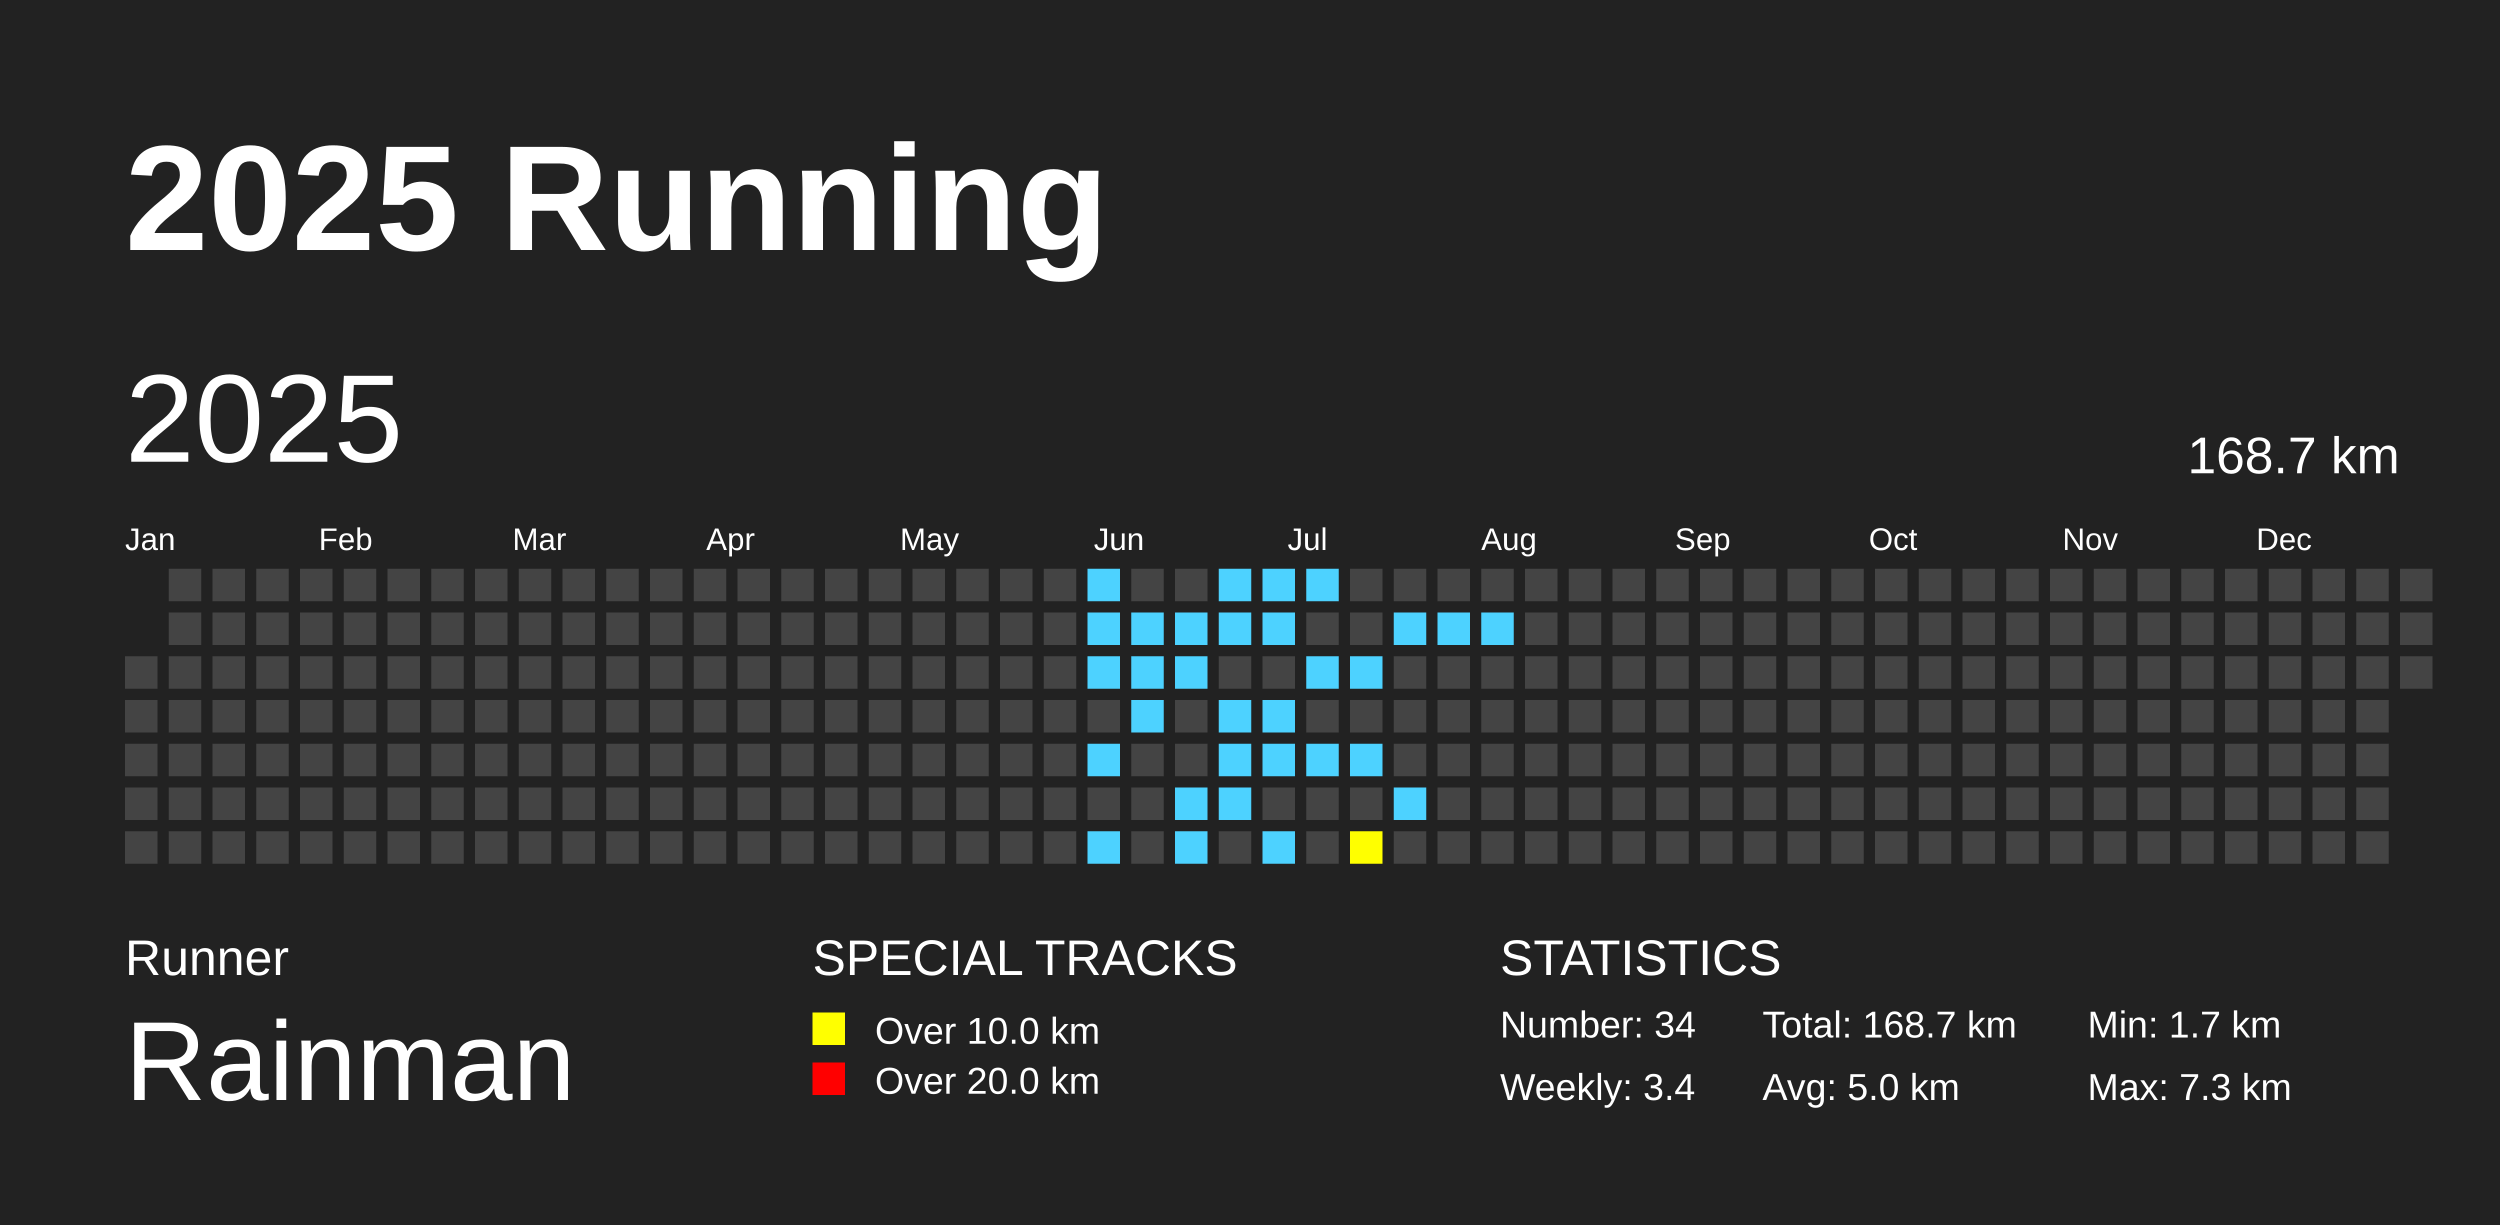
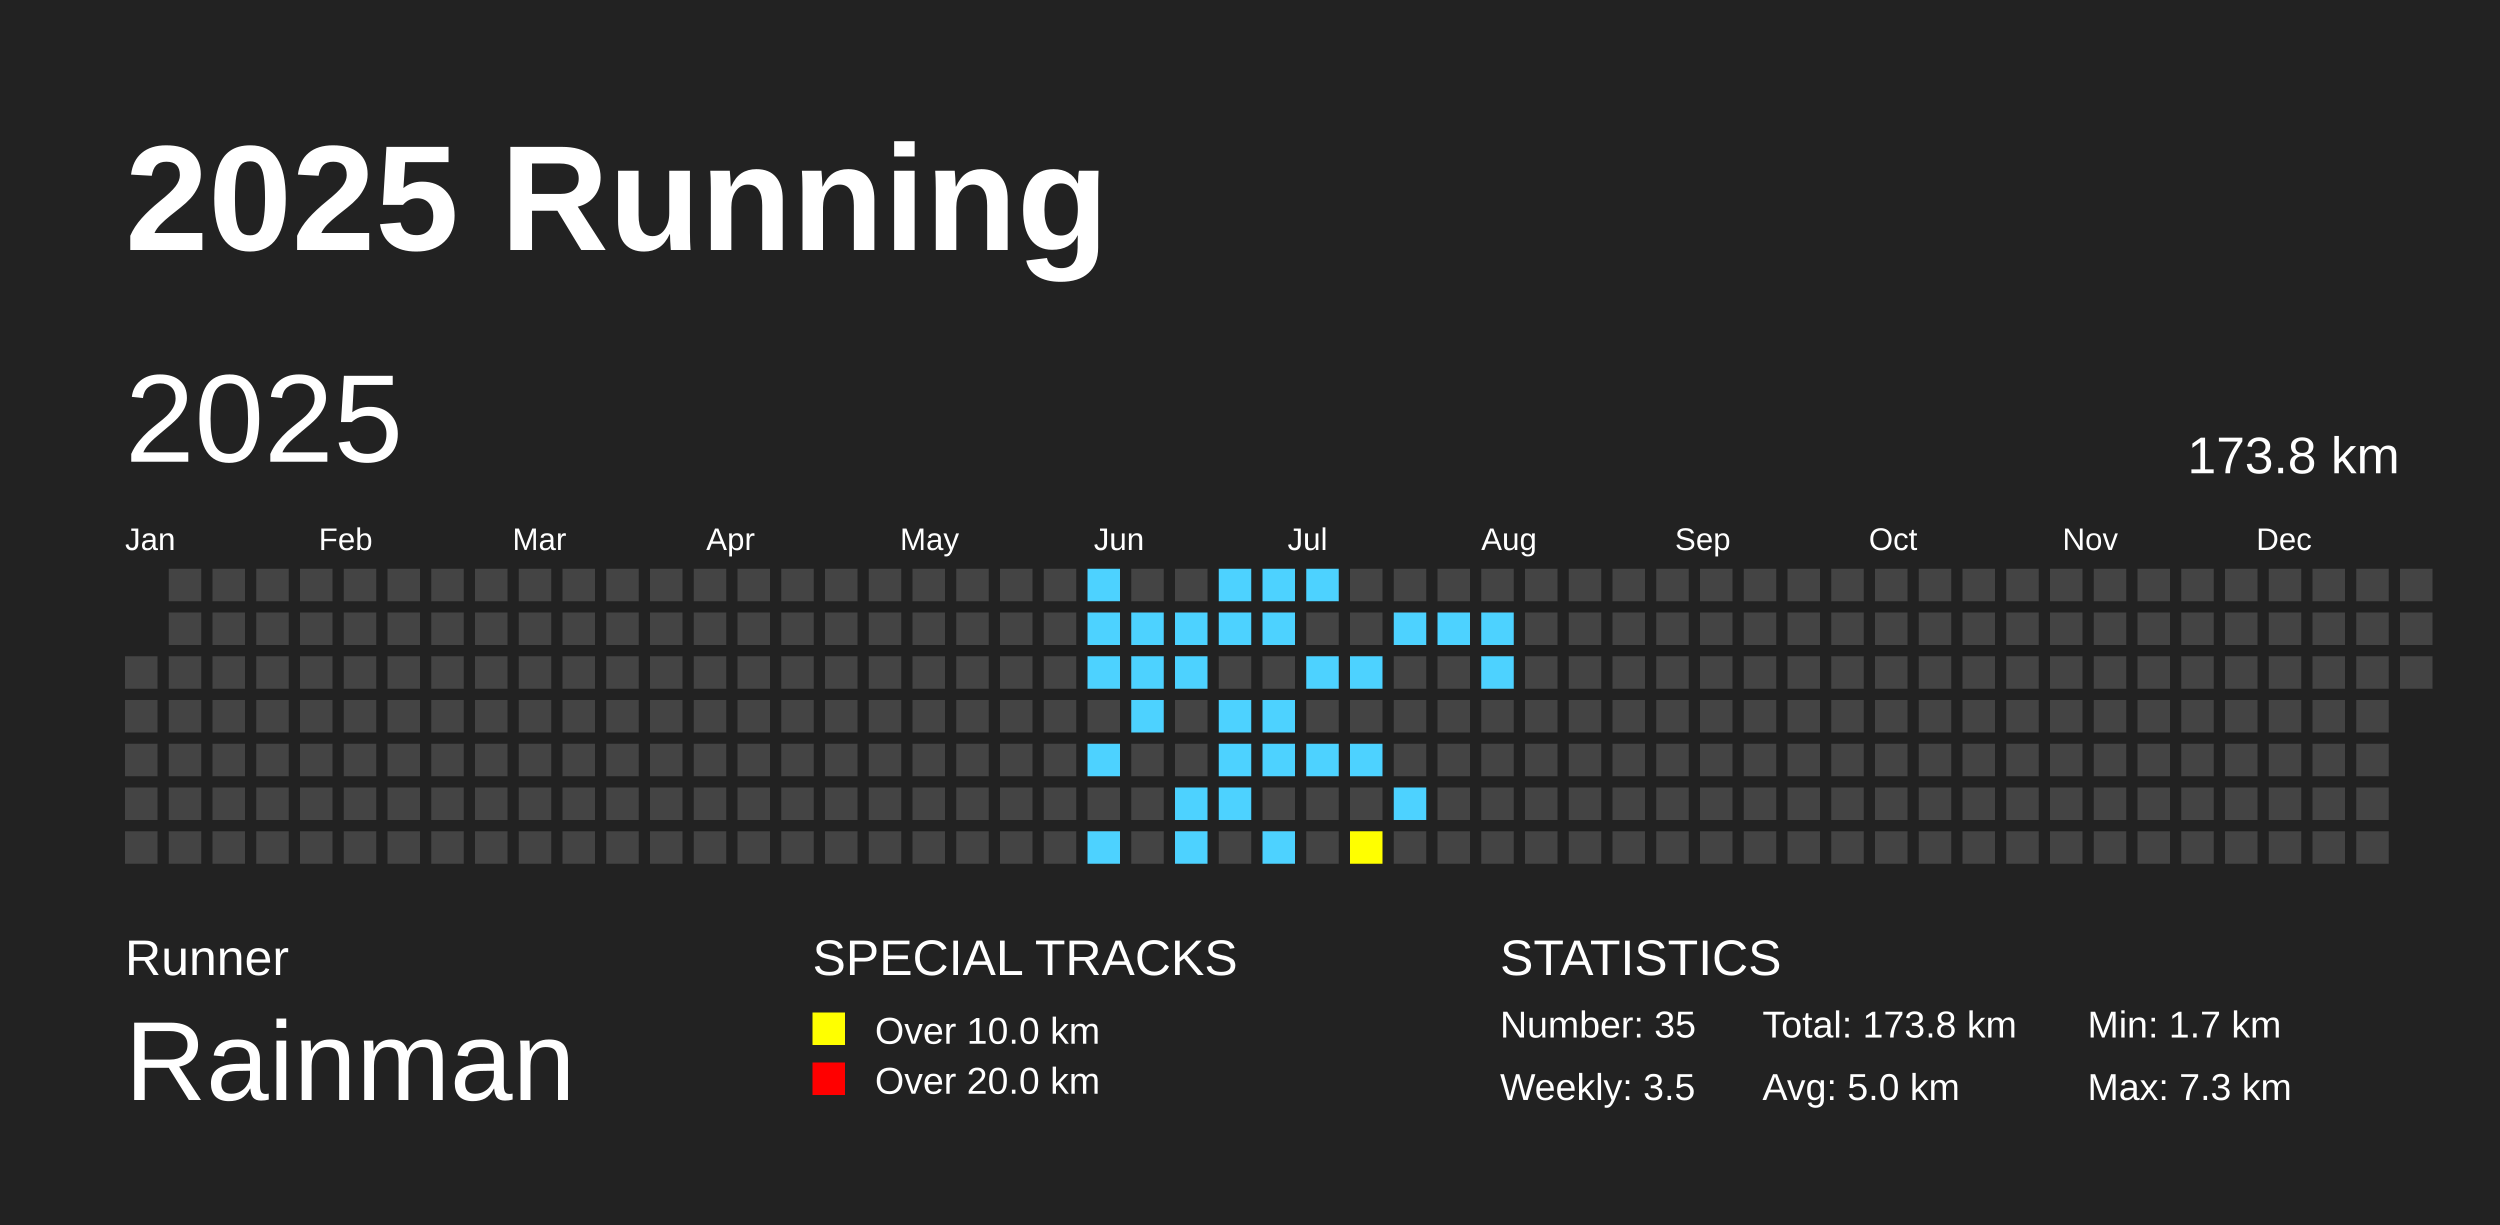
<svg xmlns="http://www.w3.org/2000/svg" baseProfile="full" height="98mm" version="1.1" viewBox="0,0,200,98" width="200mm">
  <defs />
  <rect fill="#222222" height="98" width="200" x="0" y="0" />
  <text fill="#FFFFFF" style="font-size:12px; font-family:Arial; font-weight:bold;" x="10" y="20">2025 Running</text>
  <text fill="#FFFFFF" style="font-size:4px; font-family:Arial" x="10" y="78">Runner</text>
  <text fill="#FFFFFF" style="font-size:9px; font-family:Arial" x="10" y="88">Rainman</text>
  <text fill="#FFFFFF" style="font-size:4px; font-family:Arial" x="65" y="78">SPECIAL TRACKS</text>
  <rect fill="yellow" height="2.6" width="2.6" x="65" y="81" />
  <text fill="#FFFFFF" style="font-size:3px; font-family:Arial" x="70" y="83.5">Over 10.0 km</text>
  <rect fill="red" height="2.6" width="2.6" x="65" y="85" />
  <text fill="#FFFFFF" style="font-size:3px; font-family:Arial" x="70" y="87.5">Over 20.0 km</text>
  <text fill="#FFFFFF" style="font-size:4px; font-family:Arial" x="120" y="78">STATISTICS</text>
-   <text fill="#FFFFFF" style="font-size:3px; font-family:Arial" x="120" y="83">Number: 34</text>
-   <text fill="#FFFFFF" style="font-size:3px; font-family:Arial" x="120" y="88">Weekly: 3.4</text>
-   <text fill="#FFFFFF" style="font-size:3px; font-family:Arial" x="141" y="83">Total: 168.7 km</text>
+   <text fill="#FFFFFF" style="font-size:3px; font-family:Arial" x="120" y="83">Number: 35</text>
+   <text fill="#FFFFFF" style="font-size:3px; font-family:Arial" x="120" y="88">Weekly: 3.5</text>
+   <text fill="#FFFFFF" style="font-size:3px; font-family:Arial" x="141" y="83">Total: 173.8 km</text>
  <text fill="#FFFFFF" style="font-size:3px; font-family:Arial" x="141" y="88">Avg: 5.0 km</text>
  <text fill="#FFFFFF" style="font-size:3px; font-family:Arial" x="167" y="83">Min: 1.7 km</text>
  <text fill="#FFFFFF" style="font-size:3px; font-family:Arial" x="167" y="88">Max: 7.3 km</text>
  <text dominant-baseline="hanging" fill="#FFFFFF" style="font-size:10.0px; font-family:Arial;" x="10" y="30">2025</text>
-   <text dominant-baseline="hanging" fill="#FFFFFF" style="font-size:4.125px; font-family:Arial;" x="175" y="35">168.7 km</text>
+   <text dominant-baseline="hanging" fill="#FFFFFF" style="font-size:4.125px; font-family:Arial;" x="175" y="35">173.8 km</text>
  <text fill="#FFFFFF" style="font-size:2.5px; font-family:Arial" x="10.0" y="44">Jan</text>
  <text fill="#FFFFFF" style="font-size:2.5px; font-family:Arial" x="25.5" y="44">Feb</text>
  <text fill="#FFFFFF" style="font-size:2.5px; font-family:Arial" x="41.0" y="44">Mar</text>
  <text fill="#FFFFFF" style="font-size:2.5px; font-family:Arial" x="56.5" y="44">Apr</text>
  <text fill="#FFFFFF" style="font-size:2.5px; font-family:Arial" x="72.0" y="44">May</text>
  <text fill="#FFFFFF" style="font-size:2.5px; font-family:Arial" x="87.5" y="44">Jun</text>
  <text fill="#FFFFFF" style="font-size:2.5px; font-family:Arial" x="103.0" y="44">Jul</text>
  <text fill="#FFFFFF" style="font-size:2.5px; font-family:Arial" x="118.5" y="44">Aug</text>
  <text fill="#FFFFFF" style="font-size:2.5px; font-family:Arial" x="134.0" y="44">Sep</text>
  <text fill="#FFFFFF" style="font-size:2.5px; font-family:Arial" x="149.5" y="44">Oct</text>
  <text fill="#FFFFFF" style="font-size:2.5px; font-family:Arial" x="165.0" y="44">Nov</text>
  <text fill="#FFFFFF" style="font-size:2.5px; font-family:Arial" x="180.5" y="44">Dec</text>
  <rect fill="#444444" height="2.6" width="2.6" x="10.0" y="52.5" />
  <rect fill="#444444" height="2.6" width="2.6" x="10.0" y="56.0" />
  <rect fill="#444444" height="2.6" width="2.6" x="10.0" y="59.5" />
  <rect fill="#444444" height="2.6" width="2.6" x="10.0" y="63.0" />
  <rect fill="#444444" height="2.6" width="2.6" x="10.0" y="66.5" />
  <rect fill="#444444" height="2.6" width="2.6" x="13.5" y="45.5" />
  <rect fill="#444444" height="2.6" width="2.6" x="13.5" y="49.0" />
  <rect fill="#444444" height="2.6" width="2.6" x="13.5" y="52.5" />
  <rect fill="#444444" height="2.6" width="2.6" x="13.5" y="56.0" />
  <rect fill="#444444" height="2.6" width="2.6" x="13.5" y="59.5" />
  <rect fill="#444444" height="2.6" width="2.6" x="13.5" y="63.0" />
  <rect fill="#444444" height="2.6" width="2.6" x="13.5" y="66.5" />
  <rect fill="#444444" height="2.6" width="2.6" x="17.0" y="45.5" />
  <rect fill="#444444" height="2.6" width="2.6" x="17.0" y="49.0" />
  <rect fill="#444444" height="2.6" width="2.6" x="17.0" y="52.5" />
  <rect fill="#444444" height="2.6" width="2.6" x="17.0" y="56.0" />
  <rect fill="#444444" height="2.6" width="2.6" x="17.0" y="59.5" />
  <rect fill="#444444" height="2.6" width="2.6" x="17.0" y="63.0" />
  <rect fill="#444444" height="2.6" width="2.6" x="17.0" y="66.5" />
  <rect fill="#444444" height="2.6" width="2.6" x="20.5" y="45.5" />
  <rect fill="#444444" height="2.6" width="2.6" x="20.5" y="49.0" />
  <rect fill="#444444" height="2.6" width="2.6" x="20.5" y="52.5" />
  <rect fill="#444444" height="2.6" width="2.6" x="20.5" y="56.0" />
  <rect fill="#444444" height="2.6" width="2.6" x="20.5" y="59.5" />
  <rect fill="#444444" height="2.6" width="2.6" x="20.5" y="63.0" />
  <rect fill="#444444" height="2.6" width="2.6" x="20.5" y="66.5" />
  <rect fill="#444444" height="2.6" width="2.6" x="24.0" y="45.5" />
  <rect fill="#444444" height="2.6" width="2.6" x="24.0" y="49.0" />
  <rect fill="#444444" height="2.6" width="2.6" x="24.0" y="52.5" />
  <rect fill="#444444" height="2.6" width="2.6" x="24.0" y="56.0" />
  <rect fill="#444444" height="2.6" width="2.6" x="24.0" y="59.5" />
  <rect fill="#444444" height="2.6" width="2.6" x="24.0" y="63.0" />
  <rect fill="#444444" height="2.6" width="2.6" x="24.0" y="66.5" />
  <rect fill="#444444" height="2.6" width="2.6" x="27.5" y="45.5" />
  <rect fill="#444444" height="2.6" width="2.6" x="27.5" y="49.0" />
  <rect fill="#444444" height="2.6" width="2.6" x="27.5" y="52.5" />
  <rect fill="#444444" height="2.6" width="2.6" x="27.5" y="56.0" />
  <rect fill="#444444" height="2.6" width="2.6" x="27.5" y="59.5" />
  <rect fill="#444444" height="2.6" width="2.6" x="27.5" y="63.0" />
  <rect fill="#444444" height="2.6" width="2.6" x="27.5" y="66.5" />
  <rect fill="#444444" height="2.6" width="2.6" x="31.0" y="45.5" />
  <rect fill="#444444" height="2.6" width="2.6" x="31.0" y="49.0" />
  <rect fill="#444444" height="2.6" width="2.6" x="31.0" y="52.5" />
  <rect fill="#444444" height="2.6" width="2.6" x="31.0" y="56.0" />
  <rect fill="#444444" height="2.6" width="2.6" x="31.0" y="59.5" />
  <rect fill="#444444" height="2.6" width="2.6" x="31.0" y="63.0" />
  <rect fill="#444444" height="2.6" width="2.6" x="31.0" y="66.5" />
  <rect fill="#444444" height="2.6" width="2.6" x="34.5" y="45.5" />
  <rect fill="#444444" height="2.6" width="2.6" x="34.5" y="49.0" />
  <rect fill="#444444" height="2.6" width="2.6" x="34.5" y="52.5" />
  <rect fill="#444444" height="2.6" width="2.6" x="34.5" y="56.0" />
  <rect fill="#444444" height="2.6" width="2.6" x="34.5" y="59.5" />
  <rect fill="#444444" height="2.6" width="2.6" x="34.5" y="63.0" />
  <rect fill="#444444" height="2.6" width="2.6" x="34.5" y="66.5" />
  <rect fill="#444444" height="2.6" width="2.6" x="38.0" y="45.5" />
  <rect fill="#444444" height="2.6" width="2.6" x="38.0" y="49.0" />
  <rect fill="#444444" height="2.6" width="2.6" x="38.0" y="52.5" />
  <rect fill="#444444" height="2.6" width="2.6" x="38.0" y="56.0" />
  <rect fill="#444444" height="2.6" width="2.6" x="38.0" y="59.5" />
  <rect fill="#444444" height="2.6" width="2.6" x="38.0" y="63.0" />
  <rect fill="#444444" height="2.6" width="2.6" x="38.0" y="66.5" />
  <rect fill="#444444" height="2.6" width="2.6" x="41.5" y="45.5" />
  <rect fill="#444444" height="2.6" width="2.6" x="41.5" y="49.0" />
  <rect fill="#444444" height="2.6" width="2.6" x="41.5" y="52.5" />
  <rect fill="#444444" height="2.6" width="2.6" x="41.5" y="56.0" />
  <rect fill="#444444" height="2.6" width="2.6" x="41.5" y="59.5" />
  <rect fill="#444444" height="2.6" width="2.6" x="41.5" y="63.0" />
  <rect fill="#444444" height="2.6" width="2.6" x="41.5" y="66.5" />
  <rect fill="#444444" height="2.6" width="2.6" x="45.0" y="45.5" />
  <rect fill="#444444" height="2.6" width="2.6" x="45.0" y="49.0" />
  <rect fill="#444444" height="2.6" width="2.6" x="45.0" y="52.5" />
  <rect fill="#444444" height="2.6" width="2.6" x="45.0" y="56.0" />
  <rect fill="#444444" height="2.6" width="2.6" x="45.0" y="59.5" />
  <rect fill="#444444" height="2.6" width="2.6" x="45.0" y="63.0" />
  <rect fill="#444444" height="2.6" width="2.6" x="45.0" y="66.5" />
  <rect fill="#444444" height="2.6" width="2.6" x="48.5" y="45.5" />
  <rect fill="#444444" height="2.6" width="2.6" x="48.5" y="49.0" />
  <rect fill="#444444" height="2.6" width="2.6" x="48.5" y="52.5" />
  <rect fill="#444444" height="2.6" width="2.6" x="48.5" y="56.0" />
  <rect fill="#444444" height="2.6" width="2.6" x="48.5" y="59.5" />
  <rect fill="#444444" height="2.6" width="2.6" x="48.5" y="63.0" />
  <rect fill="#444444" height="2.6" width="2.6" x="48.5" y="66.5" />
  <rect fill="#444444" height="2.6" width="2.6" x="52.0" y="45.5" />
  <rect fill="#444444" height="2.6" width="2.6" x="52.0" y="49.0" />
  <rect fill="#444444" height="2.6" width="2.6" x="52.0" y="52.5" />
  <rect fill="#444444" height="2.6" width="2.6" x="52.0" y="56.0" />
  <rect fill="#444444" height="2.6" width="2.6" x="52.0" y="59.5" />
  <rect fill="#444444" height="2.6" width="2.6" x="52.0" y="63.0" />
  <rect fill="#444444" height="2.6" width="2.6" x="52.0" y="66.5" />
  <rect fill="#444444" height="2.6" width="2.6" x="55.5" y="45.5" />
  <rect fill="#444444" height="2.6" width="2.6" x="55.5" y="49.0" />
  <rect fill="#444444" height="2.6" width="2.6" x="55.5" y="52.5" />
  <rect fill="#444444" height="2.6" width="2.6" x="55.5" y="56.0" />
  <rect fill="#444444" height="2.6" width="2.6" x="55.5" y="59.5" />
  <rect fill="#444444" height="2.6" width="2.6" x="55.5" y="63.0" />
  <rect fill="#444444" height="2.6" width="2.6" x="55.5" y="66.5" />
  <rect fill="#444444" height="2.6" width="2.6" x="59.0" y="45.5" />
  <rect fill="#444444" height="2.6" width="2.6" x="59.0" y="49.0" />
  <rect fill="#444444" height="2.6" width="2.6" x="59.0" y="52.5" />
  <rect fill="#444444" height="2.6" width="2.6" x="59.0" y="56.0" />
  <rect fill="#444444" height="2.6" width="2.6" x="59.0" y="59.5" />
  <rect fill="#444444" height="2.6" width="2.6" x="59.0" y="63.0" />
  <rect fill="#444444" height="2.6" width="2.6" x="59.0" y="66.5" />
  <rect fill="#444444" height="2.6" width="2.6" x="62.5" y="45.5" />
  <rect fill="#444444" height="2.6" width="2.6" x="62.5" y="49.0" />
  <rect fill="#444444" height="2.6" width="2.6" x="62.5" y="52.5" />
  <rect fill="#444444" height="2.6" width="2.6" x="62.5" y="56.0" />
  <rect fill="#444444" height="2.6" width="2.6" x="62.5" y="59.5" />
  <rect fill="#444444" height="2.6" width="2.6" x="62.5" y="63.0" />
  <rect fill="#444444" height="2.6" width="2.6" x="62.5" y="66.5" />
  <rect fill="#444444" height="2.6" width="2.6" x="66.0" y="45.5" />
  <rect fill="#444444" height="2.6" width="2.6" x="66.0" y="49.0" />
  <rect fill="#444444" height="2.6" width="2.6" x="66.0" y="52.5" />
  <rect fill="#444444" height="2.6" width="2.6" x="66.0" y="56.0" />
  <rect fill="#444444" height="2.6" width="2.6" x="66.0" y="59.5" />
  <rect fill="#444444" height="2.6" width="2.6" x="66.0" y="63.0" />
  <rect fill="#444444" height="2.6" width="2.6" x="66.0" y="66.5" />
  <rect fill="#444444" height="2.6" width="2.6" x="69.5" y="45.5" />
  <rect fill="#444444" height="2.6" width="2.6" x="69.5" y="49.0" />
  <rect fill="#444444" height="2.6" width="2.6" x="69.5" y="52.5" />
  <rect fill="#444444" height="2.6" width="2.6" x="69.5" y="56.0" />
  <rect fill="#444444" height="2.6" width="2.6" x="69.5" y="59.5" />
  <rect fill="#444444" height="2.6" width="2.6" x="69.5" y="63.0" />
  <rect fill="#444444" height="2.6" width="2.6" x="69.5" y="66.5" />
  <rect fill="#444444" height="2.6" width="2.6" x="73.0" y="45.5" />
  <rect fill="#444444" height="2.6" width="2.6" x="73.0" y="49.0" />
  <rect fill="#444444" height="2.6" width="2.6" x="73.0" y="52.5" />
  <rect fill="#444444" height="2.6" width="2.6" x="73.0" y="56.0" />
  <rect fill="#444444" height="2.6" width="2.6" x="73.0" y="59.5" />
  <rect fill="#444444" height="2.6" width="2.6" x="73.0" y="63.0" />
  <rect fill="#444444" height="2.6" width="2.6" x="73.0" y="66.5" />
  <rect fill="#444444" height="2.6" width="2.6" x="76.5" y="45.5" />
  <rect fill="#444444" height="2.6" width="2.6" x="76.5" y="49.0" />
  <rect fill="#444444" height="2.6" width="2.6" x="76.5" y="52.5" />
  <rect fill="#444444" height="2.6" width="2.6" x="76.5" y="56.0" />
  <rect fill="#444444" height="2.6" width="2.6" x="76.5" y="59.5" />
  <rect fill="#444444" height="2.6" width="2.6" x="76.5" y="63.0" />
  <rect fill="#444444" height="2.6" width="2.6" x="76.5" y="66.5" />
  <rect fill="#444444" height="2.6" width="2.6" x="80.0" y="45.5" />
  <rect fill="#444444" height="2.6" width="2.6" x="80.0" y="49.0" />
  <rect fill="#444444" height="2.6" width="2.6" x="80.0" y="52.5" />
  <rect fill="#444444" height="2.6" width="2.6" x="80.0" y="56.0" />
  <rect fill="#444444" height="2.6" width="2.6" x="80.0" y="59.5" />
  <rect fill="#444444" height="2.6" width="2.6" x="80.0" y="63.0" />
  <rect fill="#444444" height="2.6" width="2.6" x="80.0" y="66.5" />
  <rect fill="#444444" height="2.6" width="2.6" x="83.5" y="45.5" />
  <rect fill="#444444" height="2.6" width="2.6" x="83.5" y="49.0" />
  <rect fill="#444444" height="2.6" width="2.6" x="83.5" y="52.5" />
  <rect fill="#444444" height="2.6" width="2.6" x="83.5" y="56.0" />
  <rect fill="#444444" height="2.6" width="2.6" x="83.5" y="59.5" />
  <rect fill="#444444" height="2.6" width="2.6" x="83.5" y="63.0" />
  <rect fill="#444444" height="2.6" width="2.6" x="83.5" y="66.5" />
  <rect fill="#4DD2FF" height="2.6" width="2.6" x="87.0" y="45.5" />
  <rect fill="#4DD2FF" height="2.6" width="2.6" x="87.0" y="49.0" />
  <rect fill="#4DD2FF" height="2.6" width="2.6" x="87.0" y="52.5" />
  <rect fill="#444444" height="2.6" width="2.6" x="87.0" y="56.0" />
  <rect fill="#4DD2FF" height="2.6" width="2.6" x="87.0" y="59.5" />
  <rect fill="#444444" height="2.6" width="2.6" x="87.0" y="63.0" />
  <rect fill="#4DD2FF" height="2.6" width="2.6" x="87.0" y="66.5" />
  <rect fill="#444444" height="2.6" width="2.6" x="90.5" y="45.5" />
  <rect fill="#4DD2FF" height="2.6" width="2.6" x="90.5" y="49.0" />
  <rect fill="#4DD2FF" height="2.6" width="2.6" x="90.5" y="52.5" />
  <rect fill="#4DD2FF" height="2.6" width="2.6" x="90.5" y="56.0" />
  <rect fill="#444444" height="2.6" width="2.6" x="90.5" y="59.5" />
  <rect fill="#444444" height="2.6" width="2.6" x="90.5" y="63.0" />
  <rect fill="#444444" height="2.6" width="2.6" x="90.5" y="66.5" />
  <rect fill="#444444" height="2.6" width="2.6" x="94.0" y="45.5" />
  <rect fill="#4DD2FF" height="2.6" width="2.6" x="94.0" y="49.0" />
  <rect fill="#4DD2FF" height="2.6" width="2.6" x="94.0" y="52.5" />
  <rect fill="#444444" height="2.6" width="2.6" x="94.0" y="56.0" />
  <rect fill="#444444" height="2.6" width="2.6" x="94.0" y="59.5" />
  <rect fill="#4DD2FF" height="2.6" width="2.6" x="94.0" y="63.0" />
  <rect fill="#4DD2FF" height="2.6" width="2.6" x="94.0" y="66.5" />
  <rect fill="#4DD2FF" height="2.6" width="2.6" x="97.5" y="45.5" />
  <rect fill="#4DD2FF" height="2.6" width="2.6" x="97.5" y="49.0" />
  <rect fill="#444444" height="2.6" width="2.6" x="97.5" y="52.5" />
  <rect fill="#4DD2FF" height="2.6" width="2.6" x="97.5" y="56.0" />
  <rect fill="#4DD2FF" height="2.6" width="2.6" x="97.5" y="59.5" />
  <rect fill="#4DD2FF" height="2.6" width="2.6" x="97.5" y="63.0" />
  <rect fill="#444444" height="2.6" width="2.6" x="97.5" y="66.5" />
  <rect fill="#4DD2FF" height="2.6" width="2.6" x="101.0" y="45.5" />
  <rect fill="#4DD2FF" height="2.6" width="2.6" x="101.0" y="49.0" />
  <rect fill="#444444" height="2.6" width="2.6" x="101.0" y="52.5" />
  <rect fill="#4DD2FF" height="2.6" width="2.6" x="101.0" y="56.0" />
  <rect fill="#4DD2FF" height="2.6" width="2.6" x="101.0" y="59.5" />
  <rect fill="#444444" height="2.6" width="2.6" x="101.0" y="63.0" />
  <rect fill="#4DD2FF" height="2.6" width="2.6" x="101.0" y="66.5" />
  <rect fill="#4DD2FF" height="2.6" width="2.6" x="104.5" y="45.5" />
  <rect fill="#444444" height="2.6" width="2.6" x="104.5" y="49.0" />
  <rect fill="#4DD2FF" height="2.6" width="2.6" x="104.5" y="52.5" />
  <rect fill="#444444" height="2.6" width="2.6" x="104.5" y="56.0" />
  <rect fill="#4DD2FF" height="2.6" width="2.6" x="104.5" y="59.5" />
  <rect fill="#444444" height="2.6" width="2.6" x="104.5" y="63.0" />
  <rect fill="#444444" height="2.6" width="2.6" x="104.5" y="66.5" />
  <rect fill="#444444" height="2.6" width="2.6" x="108.0" y="45.5" />
  <rect fill="#444444" height="2.6" width="2.6" x="108.0" y="49.0" />
  <rect fill="#4DD2FF" height="2.6" width="2.6" x="108.0" y="52.5" />
  <rect fill="#444444" height="2.6" width="2.6" x="108.0" y="56.0" />
  <rect fill="#4DD2FF" height="2.6" width="2.6" x="108.0" y="59.5" />
  <rect fill="#444444" height="2.6" width="2.6" x="108.0" y="63.0" />
  <rect fill="yellow" height="2.6" width="2.6" x="108.0" y="66.5" />
  <rect fill="#444444" height="2.6" width="2.6" x="111.5" y="45.5" />
  <rect fill="#4DD2FF" height="2.6" width="2.6" x="111.5" y="49.0" />
  <rect fill="#444444" height="2.6" width="2.6" x="111.5" y="52.5" />
  <rect fill="#444444" height="2.6" width="2.6" x="111.5" y="56.0" />
  <rect fill="#444444" height="2.6" width="2.6" x="111.5" y="59.5" />
  <rect fill="#4DD2FF" height="2.6" width="2.6" x="111.5" y="63.0" />
  <rect fill="#444444" height="2.6" width="2.6" x="111.5" y="66.5" />
  <rect fill="#444444" height="2.6" width="2.6" x="115.0" y="45.5" />
  <rect fill="#4DD2FF" height="2.6" width="2.6" x="115.0" y="49.0" />
  <rect fill="#444444" height="2.6" width="2.6" x="115.0" y="52.5" />
  <rect fill="#444444" height="2.6" width="2.6" x="115.0" y="56.0" />
  <rect fill="#444444" height="2.6" width="2.6" x="115.0" y="59.5" />
  <rect fill="#444444" height="2.6" width="2.6" x="115.0" y="63.0" />
  <rect fill="#444444" height="2.6" width="2.6" x="115.0" y="66.5" />
  <rect fill="#444444" height="2.6" width="2.6" x="118.5" y="45.5" />
  <rect fill="#4DD2FF" height="2.6" width="2.6" x="118.5" y="49.0" />
-   <rect fill="#444444" height="2.6" width="2.6" x="118.5" y="52.5" />
+   <rect fill="#4DD2FF" height="2.6" width="2.6" x="118.5" y="52.5" />
  <rect fill="#444444" height="2.6" width="2.6" x="118.5" y="56.0" />
  <rect fill="#444444" height="2.6" width="2.6" x="118.5" y="59.5" />
  <rect fill="#444444" height="2.6" width="2.6" x="118.5" y="63.0" />
  <rect fill="#444444" height="2.6" width="2.6" x="118.5" y="66.5" />
  <rect fill="#444444" height="2.6" width="2.6" x="122.0" y="45.5" />
  <rect fill="#444444" height="2.6" width="2.6" x="122.0" y="49.0" />
  <rect fill="#444444" height="2.6" width="2.6" x="122.0" y="52.5" />
  <rect fill="#444444" height="2.6" width="2.6" x="122.0" y="56.0" />
  <rect fill="#444444" height="2.6" width="2.6" x="122.0" y="59.5" />
  <rect fill="#444444" height="2.6" width="2.6" x="122.0" y="63.0" />
  <rect fill="#444444" height="2.6" width="2.6" x="122.0" y="66.5" />
  <rect fill="#444444" height="2.6" width="2.6" x="125.5" y="45.5" />
  <rect fill="#444444" height="2.6" width="2.6" x="125.5" y="49.0" />
  <rect fill="#444444" height="2.6" width="2.6" x="125.5" y="52.5" />
  <rect fill="#444444" height="2.6" width="2.6" x="125.5" y="56.0" />
  <rect fill="#444444" height="2.6" width="2.6" x="125.5" y="59.5" />
  <rect fill="#444444" height="2.6" width="2.6" x="125.5" y="63.0" />
  <rect fill="#444444" height="2.6" width="2.6" x="125.5" y="66.5" />
  <rect fill="#444444" height="2.6" width="2.6" x="129.0" y="45.5" />
  <rect fill="#444444" height="2.6" width="2.6" x="129.0" y="49.0" />
  <rect fill="#444444" height="2.6" width="2.6" x="129.0" y="52.5" />
  <rect fill="#444444" height="2.6" width="2.6" x="129.0" y="56.0" />
  <rect fill="#444444" height="2.6" width="2.6" x="129.0" y="59.5" />
  <rect fill="#444444" height="2.6" width="2.6" x="129.0" y="63.0" />
  <rect fill="#444444" height="2.6" width="2.6" x="129.0" y="66.5" />
  <rect fill="#444444" height="2.6" width="2.6" x="132.5" y="45.5" />
  <rect fill="#444444" height="2.6" width="2.6" x="132.5" y="49.0" />
  <rect fill="#444444" height="2.6" width="2.6" x="132.5" y="52.5" />
  <rect fill="#444444" height="2.6" width="2.6" x="132.5" y="56.0" />
  <rect fill="#444444" height="2.6" width="2.6" x="132.5" y="59.5" />
  <rect fill="#444444" height="2.6" width="2.6" x="132.5" y="63.0" />
  <rect fill="#444444" height="2.6" width="2.6" x="132.5" y="66.5" />
  <rect fill="#444444" height="2.6" width="2.6" x="136.0" y="45.5" />
  <rect fill="#444444" height="2.6" width="2.6" x="136.0" y="49.0" />
  <rect fill="#444444" height="2.6" width="2.6" x="136.0" y="52.5" />
  <rect fill="#444444" height="2.6" width="2.6" x="136.0" y="56.0" />
  <rect fill="#444444" height="2.6" width="2.6" x="136.0" y="59.5" />
  <rect fill="#444444" height="2.6" width="2.6" x="136.0" y="63.0" />
  <rect fill="#444444" height="2.6" width="2.6" x="136.0" y="66.5" />
  <rect fill="#444444" height="2.6" width="2.6" x="139.5" y="45.5" />
  <rect fill="#444444" height="2.6" width="2.6" x="139.5" y="49.0" />
  <rect fill="#444444" height="2.6" width="2.6" x="139.5" y="52.5" />
  <rect fill="#444444" height="2.6" width="2.6" x="139.5" y="56.0" />
  <rect fill="#444444" height="2.6" width="2.6" x="139.5" y="59.5" />
  <rect fill="#444444" height="2.6" width="2.6" x="139.5" y="63.0" />
  <rect fill="#444444" height="2.6" width="2.6" x="139.5" y="66.5" />
  <rect fill="#444444" height="2.6" width="2.6" x="143.0" y="45.5" />
  <rect fill="#444444" height="2.6" width="2.6" x="143.0" y="49.0" />
  <rect fill="#444444" height="2.6" width="2.6" x="143.0" y="52.5" />
  <rect fill="#444444" height="2.6" width="2.6" x="143.0" y="56.0" />
  <rect fill="#444444" height="2.6" width="2.6" x="143.0" y="59.5" />
  <rect fill="#444444" height="2.6" width="2.6" x="143.0" y="63.0" />
  <rect fill="#444444" height="2.6" width="2.6" x="143.0" y="66.5" />
  <rect fill="#444444" height="2.6" width="2.6" x="146.5" y="45.5" />
  <rect fill="#444444" height="2.6" width="2.6" x="146.5" y="49.0" />
  <rect fill="#444444" height="2.6" width="2.6" x="146.5" y="52.5" />
  <rect fill="#444444" height="2.6" width="2.6" x="146.5" y="56.0" />
  <rect fill="#444444" height="2.6" width="2.6" x="146.5" y="59.5" />
  <rect fill="#444444" height="2.6" width="2.6" x="146.5" y="63.0" />
  <rect fill="#444444" height="2.6" width="2.6" x="146.5" y="66.5" />
  <rect fill="#444444" height="2.6" width="2.6" x="150.0" y="45.5" />
  <rect fill="#444444" height="2.6" width="2.6" x="150.0" y="49.0" />
  <rect fill="#444444" height="2.6" width="2.6" x="150.0" y="52.5" />
  <rect fill="#444444" height="2.6" width="2.6" x="150.0" y="56.0" />
  <rect fill="#444444" height="2.6" width="2.6" x="150.0" y="59.5" />
  <rect fill="#444444" height="2.6" width="2.6" x="150.0" y="63.0" />
  <rect fill="#444444" height="2.6" width="2.6" x="150.0" y="66.5" />
  <rect fill="#444444" height="2.6" width="2.6" x="153.5" y="45.5" />
  <rect fill="#444444" height="2.6" width="2.6" x="153.5" y="49.0" />
  <rect fill="#444444" height="2.6" width="2.6" x="153.5" y="52.5" />
  <rect fill="#444444" height="2.6" width="2.6" x="153.5" y="56.0" />
  <rect fill="#444444" height="2.6" width="2.6" x="153.5" y="59.5" />
  <rect fill="#444444" height="2.6" width="2.6" x="153.5" y="63.0" />
  <rect fill="#444444" height="2.6" width="2.6" x="153.5" y="66.5" />
  <rect fill="#444444" height="2.6" width="2.6" x="157.0" y="45.5" />
  <rect fill="#444444" height="2.6" width="2.6" x="157.0" y="49.0" />
  <rect fill="#444444" height="2.6" width="2.6" x="157.0" y="52.5" />
  <rect fill="#444444" height="2.6" width="2.6" x="157.0" y="56.0" />
  <rect fill="#444444" height="2.6" width="2.6" x="157.0" y="59.5" />
  <rect fill="#444444" height="2.6" width="2.6" x="157.0" y="63.0" />
  <rect fill="#444444" height="2.6" width="2.6" x="157.0" y="66.5" />
  <rect fill="#444444" height="2.6" width="2.6" x="160.5" y="45.5" />
  <rect fill="#444444" height="2.6" width="2.6" x="160.5" y="49.0" />
  <rect fill="#444444" height="2.6" width="2.6" x="160.5" y="52.5" />
  <rect fill="#444444" height="2.6" width="2.6" x="160.5" y="56.0" />
  <rect fill="#444444" height="2.6" width="2.6" x="160.5" y="59.5" />
  <rect fill="#444444" height="2.6" width="2.6" x="160.5" y="63.0" />
  <rect fill="#444444" height="2.6" width="2.6" x="160.5" y="66.5" />
  <rect fill="#444444" height="2.6" width="2.6" x="164.0" y="45.5" />
  <rect fill="#444444" height="2.6" width="2.6" x="164.0" y="49.0" />
  <rect fill="#444444" height="2.6" width="2.6" x="164.0" y="52.5" />
  <rect fill="#444444" height="2.6" width="2.6" x="164.0" y="56.0" />
  <rect fill="#444444" height="2.6" width="2.6" x="164.0" y="59.5" />
  <rect fill="#444444" height="2.6" width="2.6" x="164.0" y="63.0" />
  <rect fill="#444444" height="2.6" width="2.6" x="164.0" y="66.5" />
  <rect fill="#444444" height="2.6" width="2.6" x="167.5" y="45.5" />
  <rect fill="#444444" height="2.6" width="2.6" x="167.5" y="49.0" />
  <rect fill="#444444" height="2.6" width="2.6" x="167.5" y="52.5" />
  <rect fill="#444444" height="2.6" width="2.6" x="167.5" y="56.0" />
  <rect fill="#444444" height="2.6" width="2.6" x="167.5" y="59.5" />
  <rect fill="#444444" height="2.6" width="2.6" x="167.5" y="63.0" />
  <rect fill="#444444" height="2.6" width="2.6" x="167.5" y="66.5" />
  <rect fill="#444444" height="2.6" width="2.6" x="171.0" y="45.5" />
  <rect fill="#444444" height="2.6" width="2.6" x="171.0" y="49.0" />
  <rect fill="#444444" height="2.6" width="2.6" x="171.0" y="52.5" />
  <rect fill="#444444" height="2.6" width="2.6" x="171.0" y="56.0" />
  <rect fill="#444444" height="2.6" width="2.6" x="171.0" y="59.5" />
  <rect fill="#444444" height="2.6" width="2.6" x="171.0" y="63.0" />
  <rect fill="#444444" height="2.6" width="2.6" x="171.0" y="66.5" />
  <rect fill="#444444" height="2.6" width="2.6" x="174.5" y="45.5" />
  <rect fill="#444444" height="2.6" width="2.6" x="174.5" y="49.0" />
  <rect fill="#444444" height="2.6" width="2.6" x="174.5" y="52.5" />
  <rect fill="#444444" height="2.6" width="2.6" x="174.5" y="56.0" />
  <rect fill="#444444" height="2.6" width="2.6" x="174.5" y="59.5" />
  <rect fill="#444444" height="2.6" width="2.6" x="174.5" y="63.0" />
  <rect fill="#444444" height="2.6" width="2.6" x="174.5" y="66.5" />
  <rect fill="#444444" height="2.6" width="2.6" x="178.0" y="45.5" />
  <rect fill="#444444" height="2.6" width="2.6" x="178.0" y="49.0" />
  <rect fill="#444444" height="2.6" width="2.6" x="178.0" y="52.5" />
  <rect fill="#444444" height="2.6" width="2.6" x="178.0" y="56.0" />
  <rect fill="#444444" height="2.6" width="2.6" x="178.0" y="59.5" />
  <rect fill="#444444" height="2.6" width="2.6" x="178.0" y="63.0" />
  <rect fill="#444444" height="2.6" width="2.6" x="178.0" y="66.5" />
  <rect fill="#444444" height="2.6" width="2.6" x="181.5" y="45.5" />
  <rect fill="#444444" height="2.6" width="2.6" x="181.5" y="49.0" />
  <rect fill="#444444" height="2.6" width="2.6" x="181.5" y="52.5" />
  <rect fill="#444444" height="2.6" width="2.6" x="181.5" y="56.0" />
  <rect fill="#444444" height="2.6" width="2.6" x="181.5" y="59.5" />
  <rect fill="#444444" height="2.6" width="2.6" x="181.5" y="63.0" />
  <rect fill="#444444" height="2.6" width="2.6" x="181.5" y="66.5" />
  <rect fill="#444444" height="2.6" width="2.6" x="185.0" y="45.5" />
  <rect fill="#444444" height="2.6" width="2.6" x="185.0" y="49.0" />
  <rect fill="#444444" height="2.6" width="2.6" x="185.0" y="52.5" />
  <rect fill="#444444" height="2.6" width="2.6" x="185.0" y="56.0" />
  <rect fill="#444444" height="2.6" width="2.6" x="185.0" y="59.5" />
  <rect fill="#444444" height="2.6" width="2.6" x="185.0" y="63.0" />
  <rect fill="#444444" height="2.6" width="2.6" x="185.0" y="66.5" />
  <rect fill="#444444" height="2.6" width="2.6" x="188.5" y="45.5" />
  <rect fill="#444444" height="2.6" width="2.6" x="188.5" y="49.0" />
  <rect fill="#444444" height="2.6" width="2.6" x="188.5" y="52.5" />
  <rect fill="#444444" height="2.6" width="2.6" x="188.5" y="56.0" />
  <rect fill="#444444" height="2.6" width="2.6" x="188.5" y="59.5" />
  <rect fill="#444444" height="2.6" width="2.6" x="188.5" y="63.0" />
  <rect fill="#444444" height="2.6" width="2.6" x="188.5" y="66.5" />
  <rect fill="#444444" height="2.6" width="2.6" x="192.0" y="45.5" />
  <rect fill="#444444" height="2.6" width="2.6" x="192.0" y="49.0" />
  <rect fill="#444444" height="2.6" width="2.6" x="192.0" y="52.5" />
</svg>
